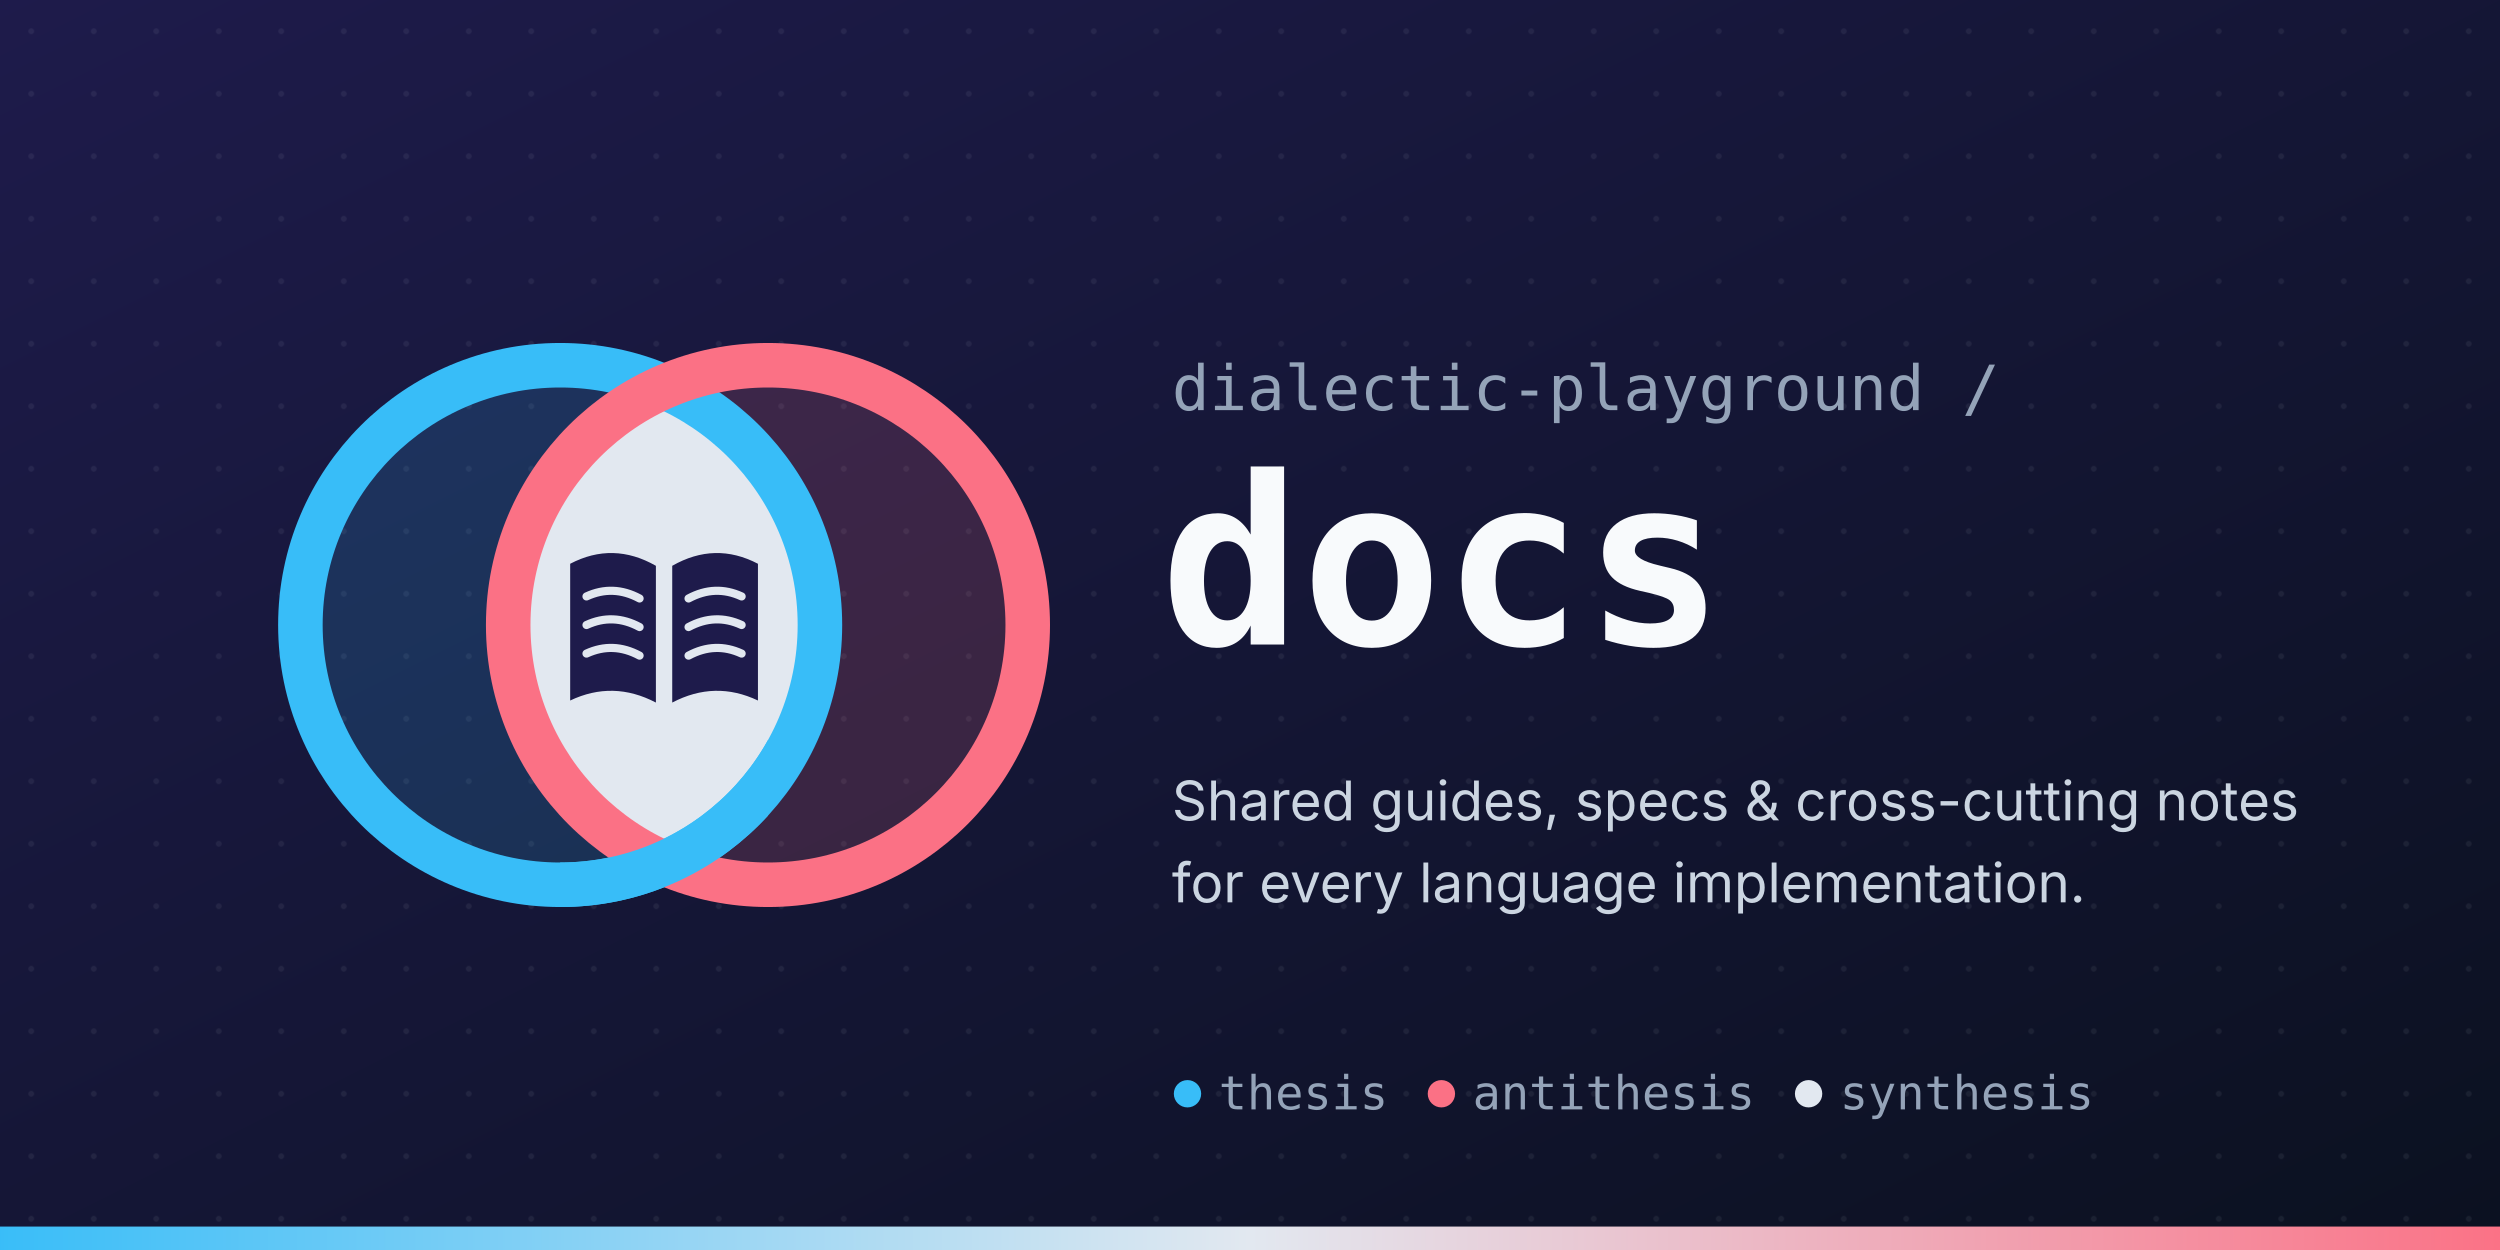
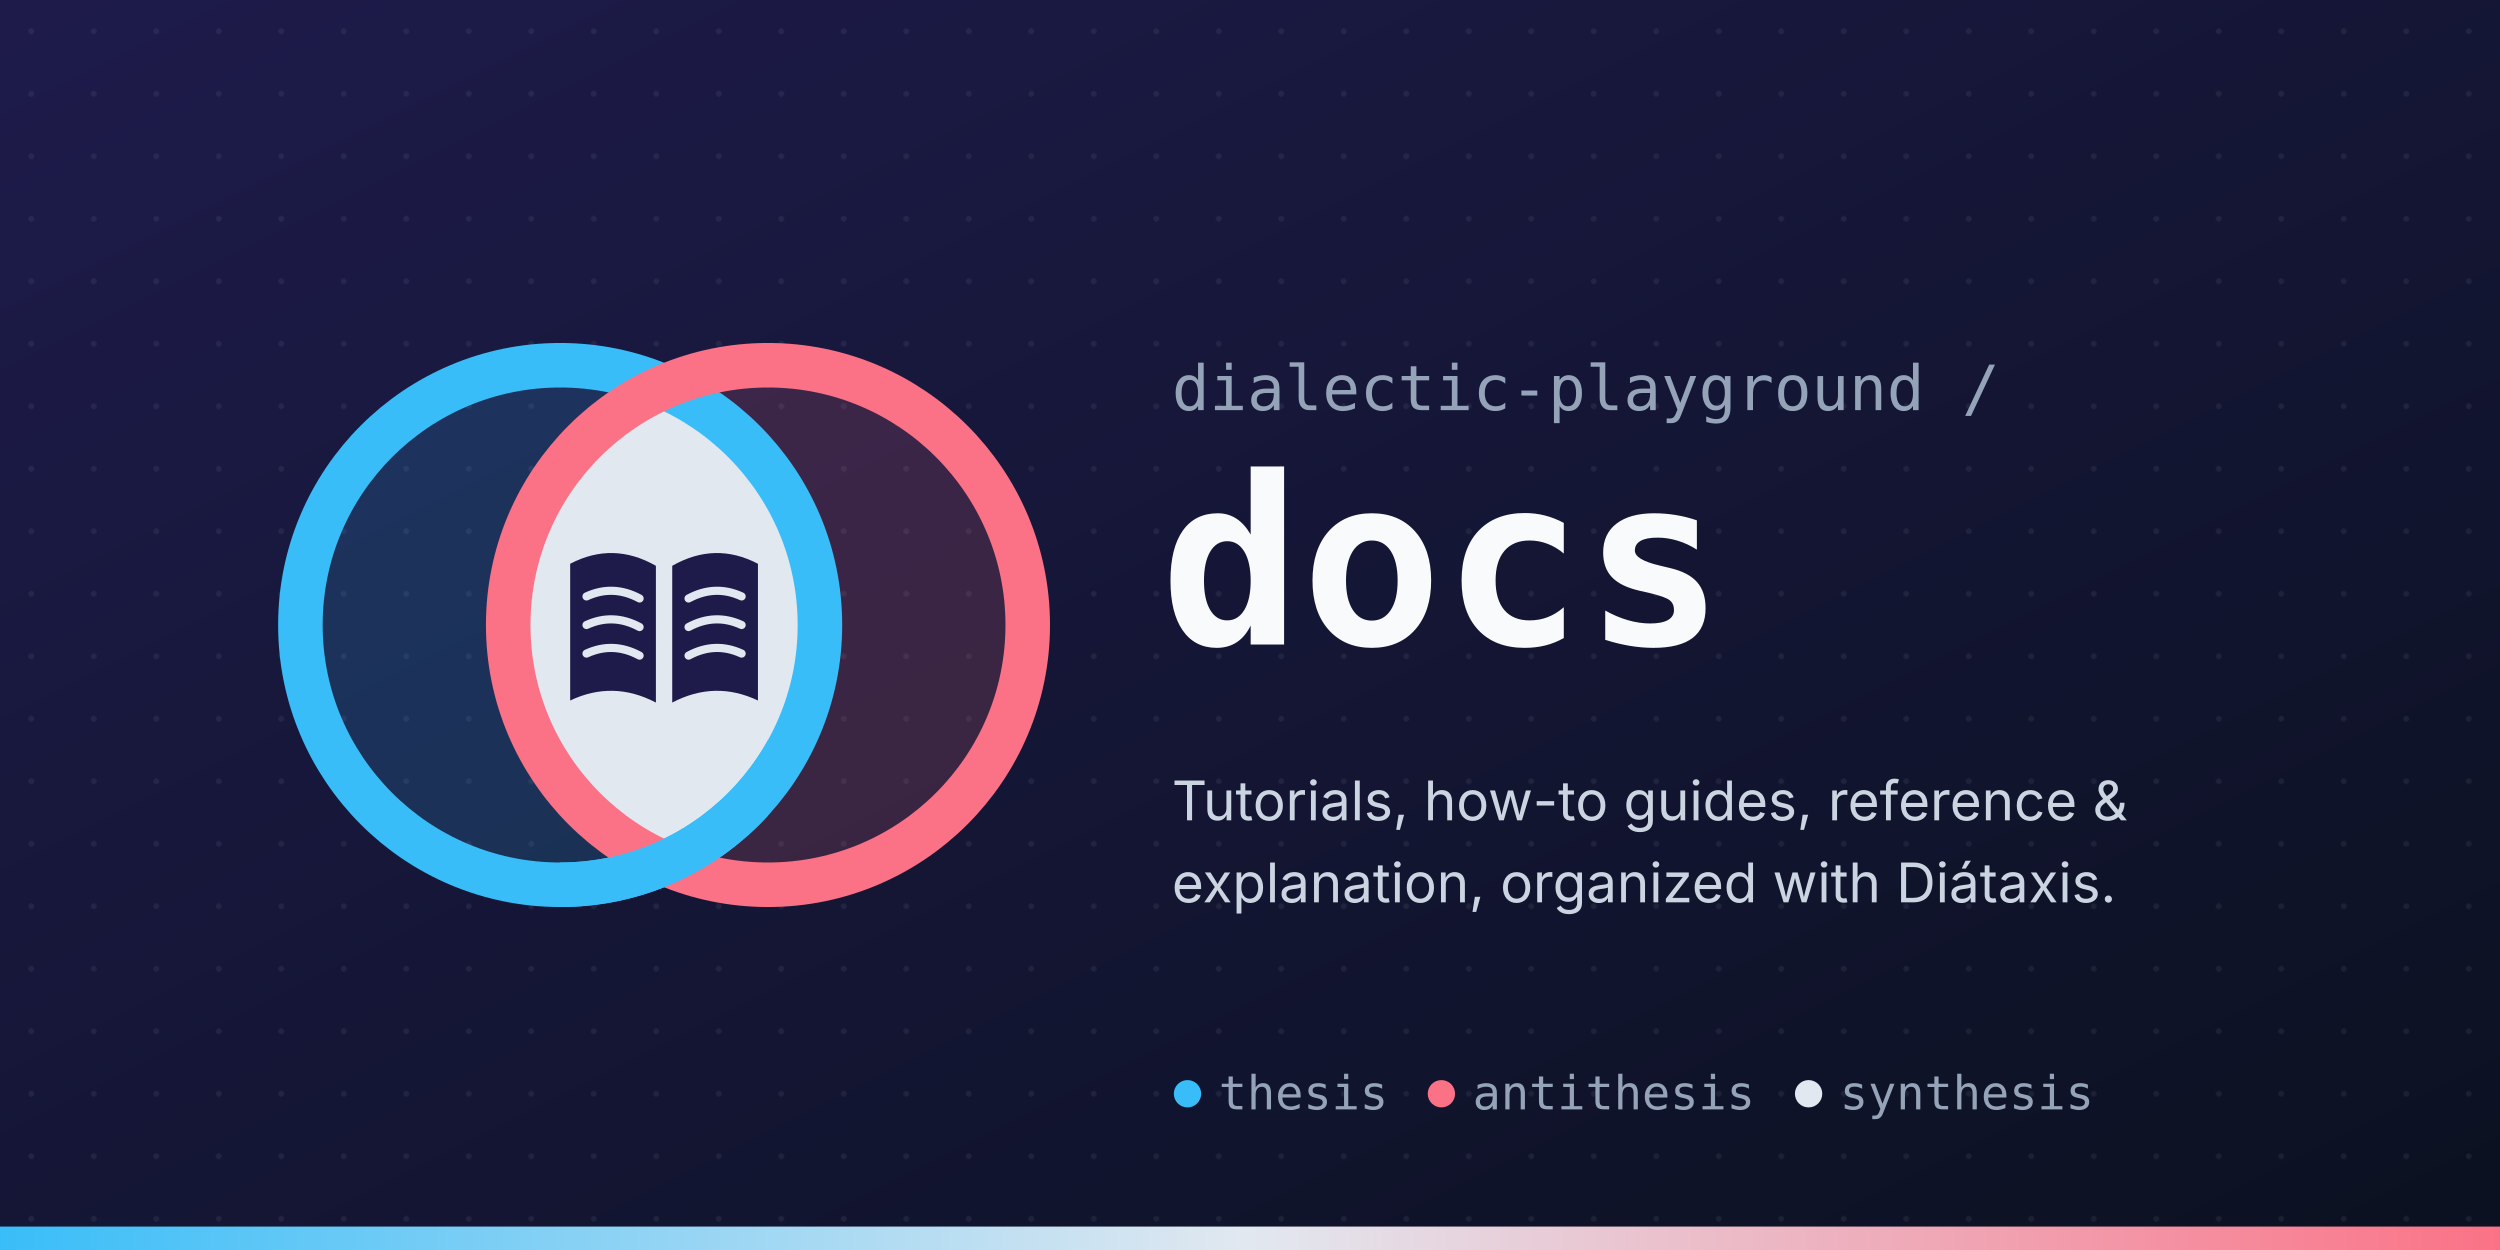
<svg xmlns="http://www.w3.org/2000/svg" viewBox="0 0 1280 640" width="1280" height="640" role="img" aria-labelledby="dp-title">
  <defs>
    <linearGradient id="dp-bg" x1="0" y1="0" x2="1" y2="1">
      <stop offset="0" stop-color="#1E1B4B" />
      <stop offset="1" stop-color="#0B1120" />
    </linearGradient>
    <linearGradient id="dp-bar" x1="0" y1="0" x2="1" y2="0">
      <stop offset="0" stop-color="#38BDF8" />
      <stop offset="0.5" stop-color="#E2E8F0" />
      <stop offset="1" stop-color="#FB7185" />
    </linearGradient>
    <pattern id="dp-dots" width="32" height="32" patternUnits="userSpaceOnUse">
      <circle cx="16" cy="16" r="1.5" fill="#E2E8F0" />
    </pattern>
  </defs>
  <rect width="1280" height="640" fill="url(#dp-bg)" />
  <rect width="1280" height="640" fill="url(#dp-dots)" opacity="0.07" />
  <g transform="translate(96.8 76.8) scale(0.95)">
    <g class="dp-mark">
      <defs>
        <clipPath id="dp-thesis">
          <circle cx="200" cy="256" r="140" />
        </clipPath>
        <clipPath id="dp-lower-crossing">
          <rect x="200" y="256" width="112" height="200" />
        </clipPath>
      </defs>
      <circle cx="200" cy="256" r="140" fill="#38BDF8" fill-opacity="0.16" />
      <circle cx="312" cy="256" r="140" fill="#FB7185" fill-opacity="0.16" />
      <circle cx="312" cy="256" r="140" fill="#E2E8F0" clip-path="url(#dp-thesis)" />
      <circle cx="200" cy="256" r="140" fill="none" stroke="#38BDF8" stroke-width="24" />
      <circle cx="312" cy="256" r="140" fill="none" stroke="#FB7185" stroke-width="24" />
      <circle cx="200" cy="256" r="140" fill="none" stroke="#38BDF8" stroke-width="24" clip-path="url(#dp-lower-crossing)" />
      <g class="dp-glyph" transform="translate(256 256) scale(1.1)">
        <path d="M-46,-30 Q-25,-41 -4,-29 L-4,38 Q-25,27 -46,37 Z" fill="#1E1B4B" />
        <path d="M46,-30 Q25,-41 4,-29 L4,38 Q25,27 46,37 Z" fill="#1E1B4B" />
        <g fill="none" stroke="#E2E8F0" stroke-width="4" stroke-linecap="round">
          <path d="M-38,-14 Q-25,-20 -12,-13 M-38,0 Q-25,-6 -12,1 M-38,14 Q-25,8 -12,15" />
          <path d="M38,-14 Q25,-20 12,-13 M38,0 Q25,-6 12,1 M38,14 Q25,8 12,15" />
        </g>
      </g>
    </g>
  </g>
  <text x="600" y="210" font-family="'JetBrains Mono', 'DejaVu Sans Mono', Menlo, Consolas, monospace" font-size="32" fill="#94A3B8">dialectic-playground /</text>
  <text x="594" y="330" font-family="'JetBrains Mono', 'DejaVu Sans Mono', Menlo, Consolas, monospace" font-weight="700" font-size="120" fill="#F8FAFC">docs</text>
  <g font-family="Inter, 'Segoe UI', 'DejaVu Sans', 'Helvetica Neue', Arial, sans-serif" font-size="28" fill="#CBD5E1">
-     <text x="600" y="420">Shared guides, specs &amp; cross-cutting notes</text>
-     <text x="600" y="462">for every language implementation.</text>
+     <text x="600" y="420">Tutorials, how-to guides, reference &amp;</text>
+     <text x="600" y="462">explanation, organized with Diátaxis.</text>
  </g>
  <g font-family="'JetBrains Mono', 'DejaVu Sans Mono', Menlo, Consolas, monospace" font-size="24">
    <circle cx="608" cy="560" r="7" fill="#38BDF8" />
    <text x="624" y="568" fill="#94A3B8">thesis</text>
    <circle cx="738" cy="560" r="7" fill="#FB7185" />
    <text x="754" y="568" fill="#94A3B8">antithesis</text>
    <circle cx="926" cy="560" r="7" fill="#E2E8F0" />
    <text x="942" y="568" fill="#94A3B8">synthesis</text>
  </g>
  <rect y="628" width="1280" height="12" fill="url(#dp-bar)" />
</svg>
